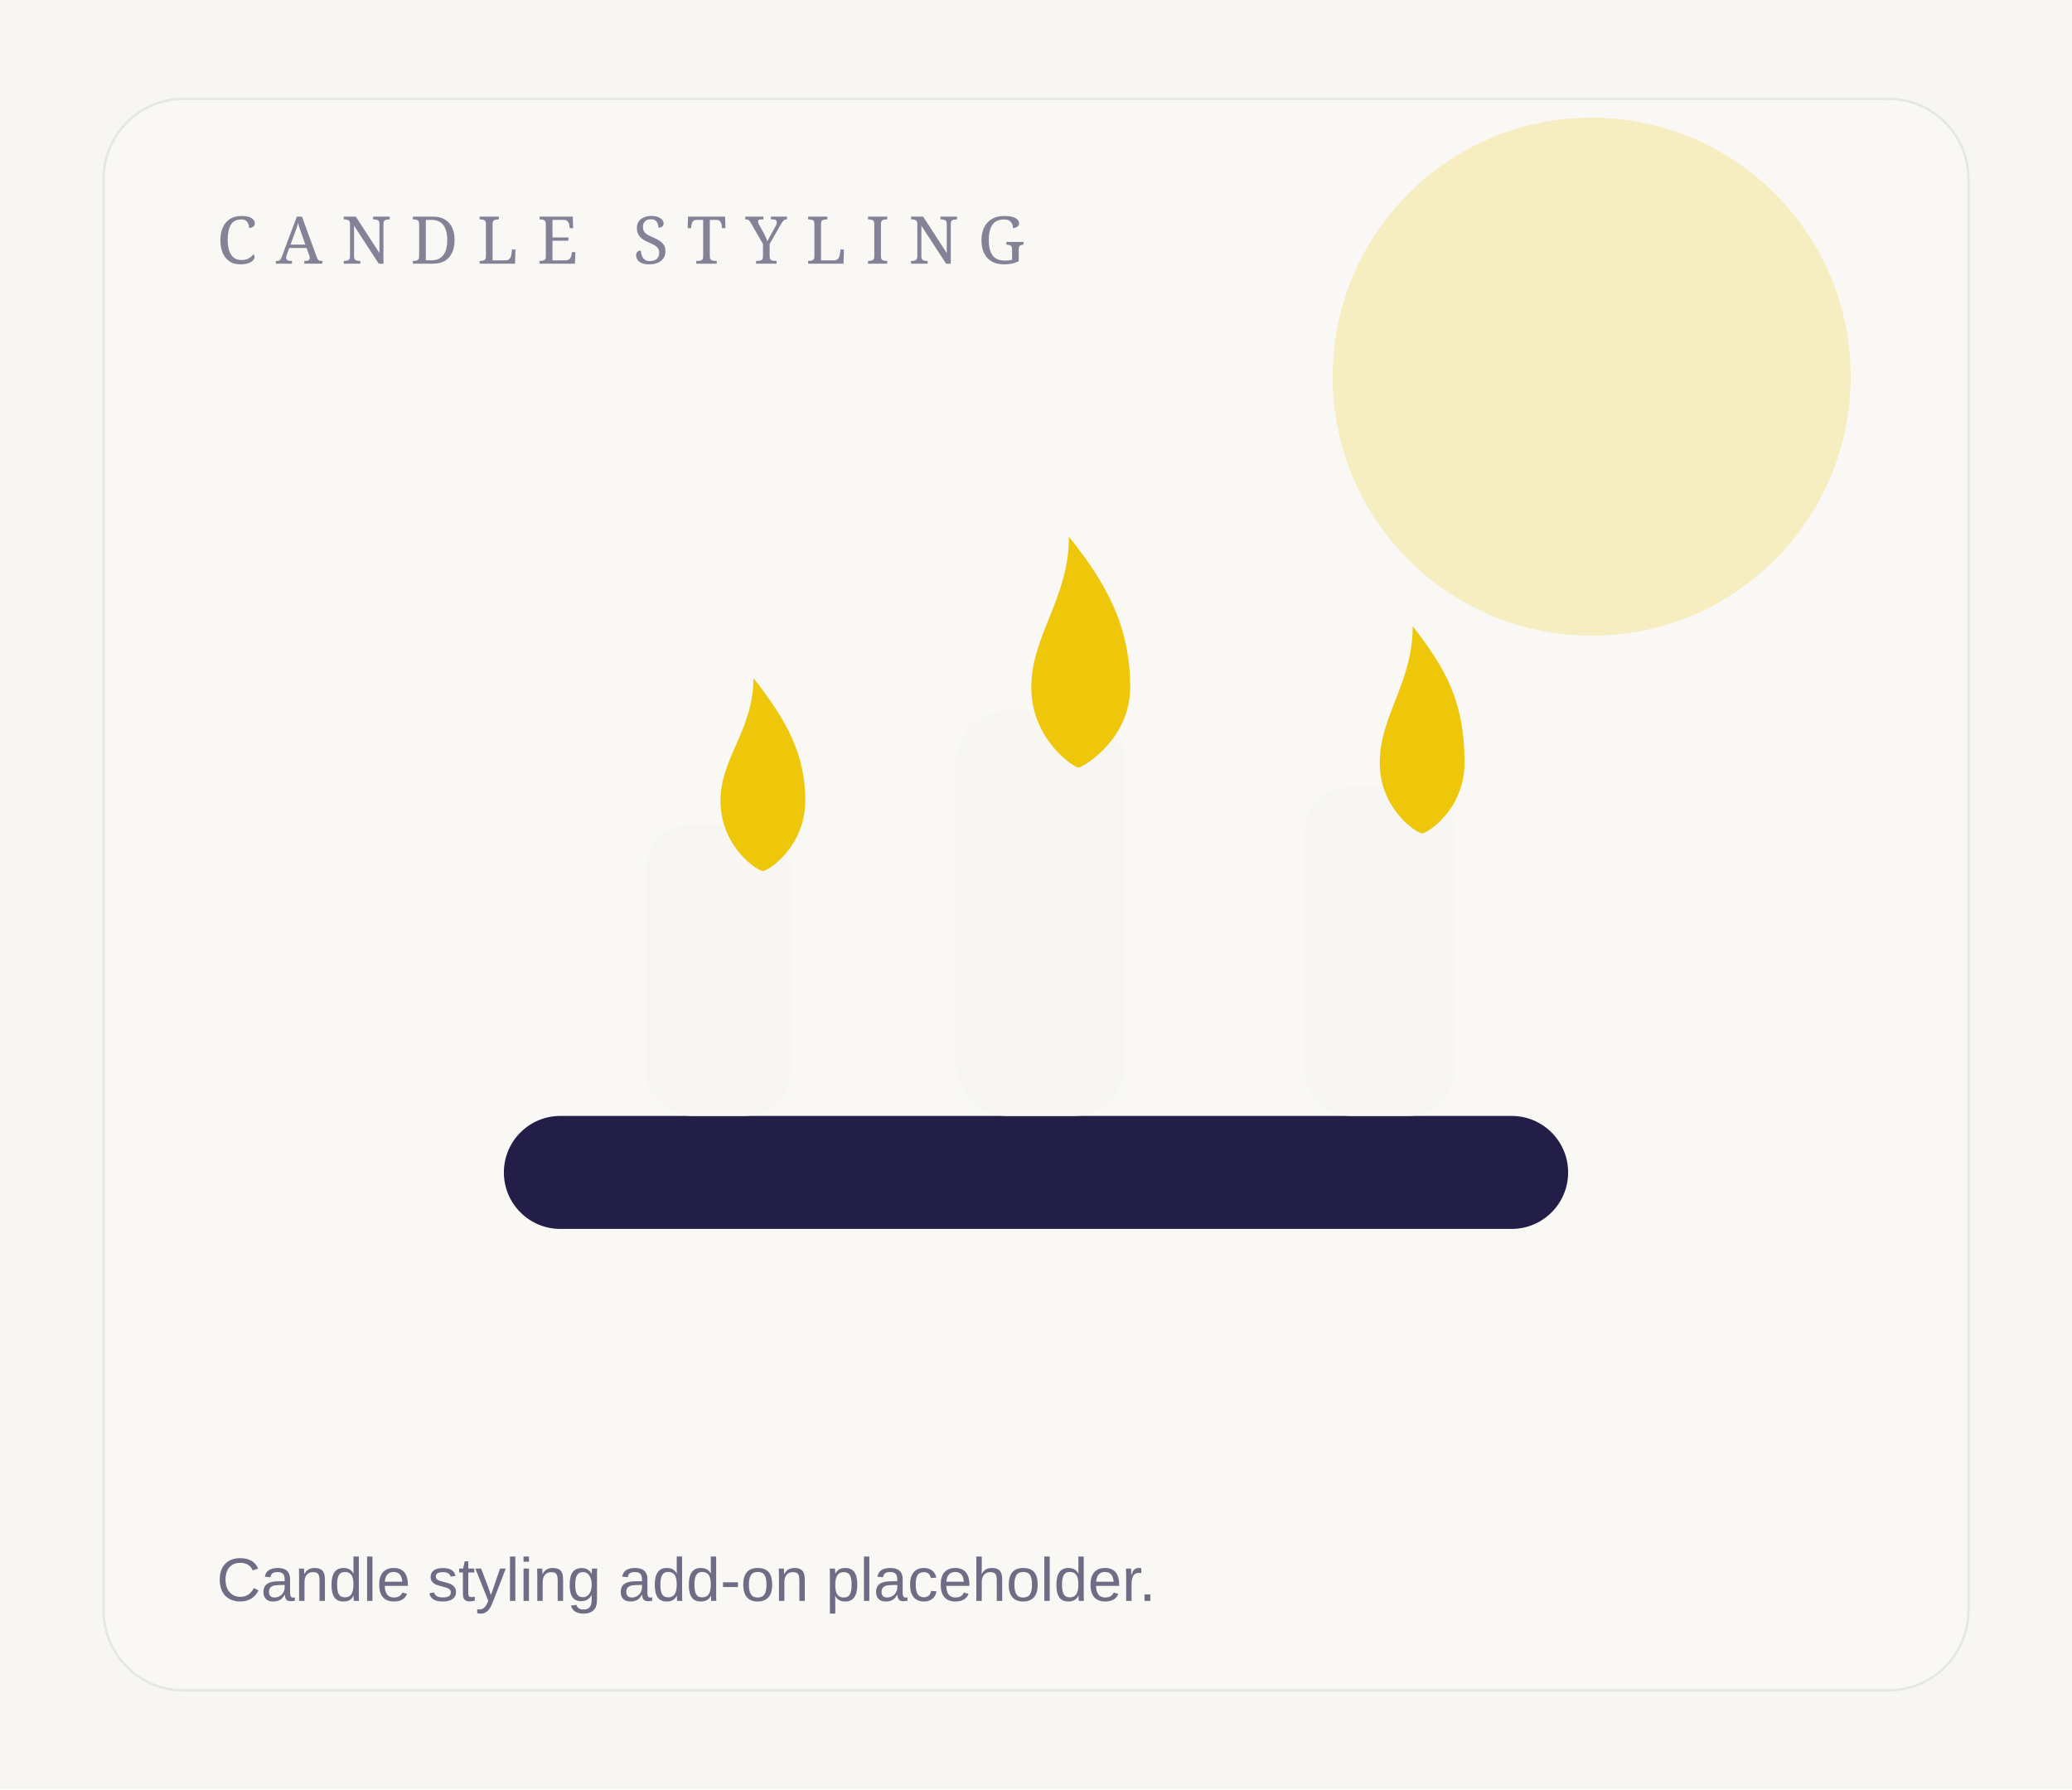
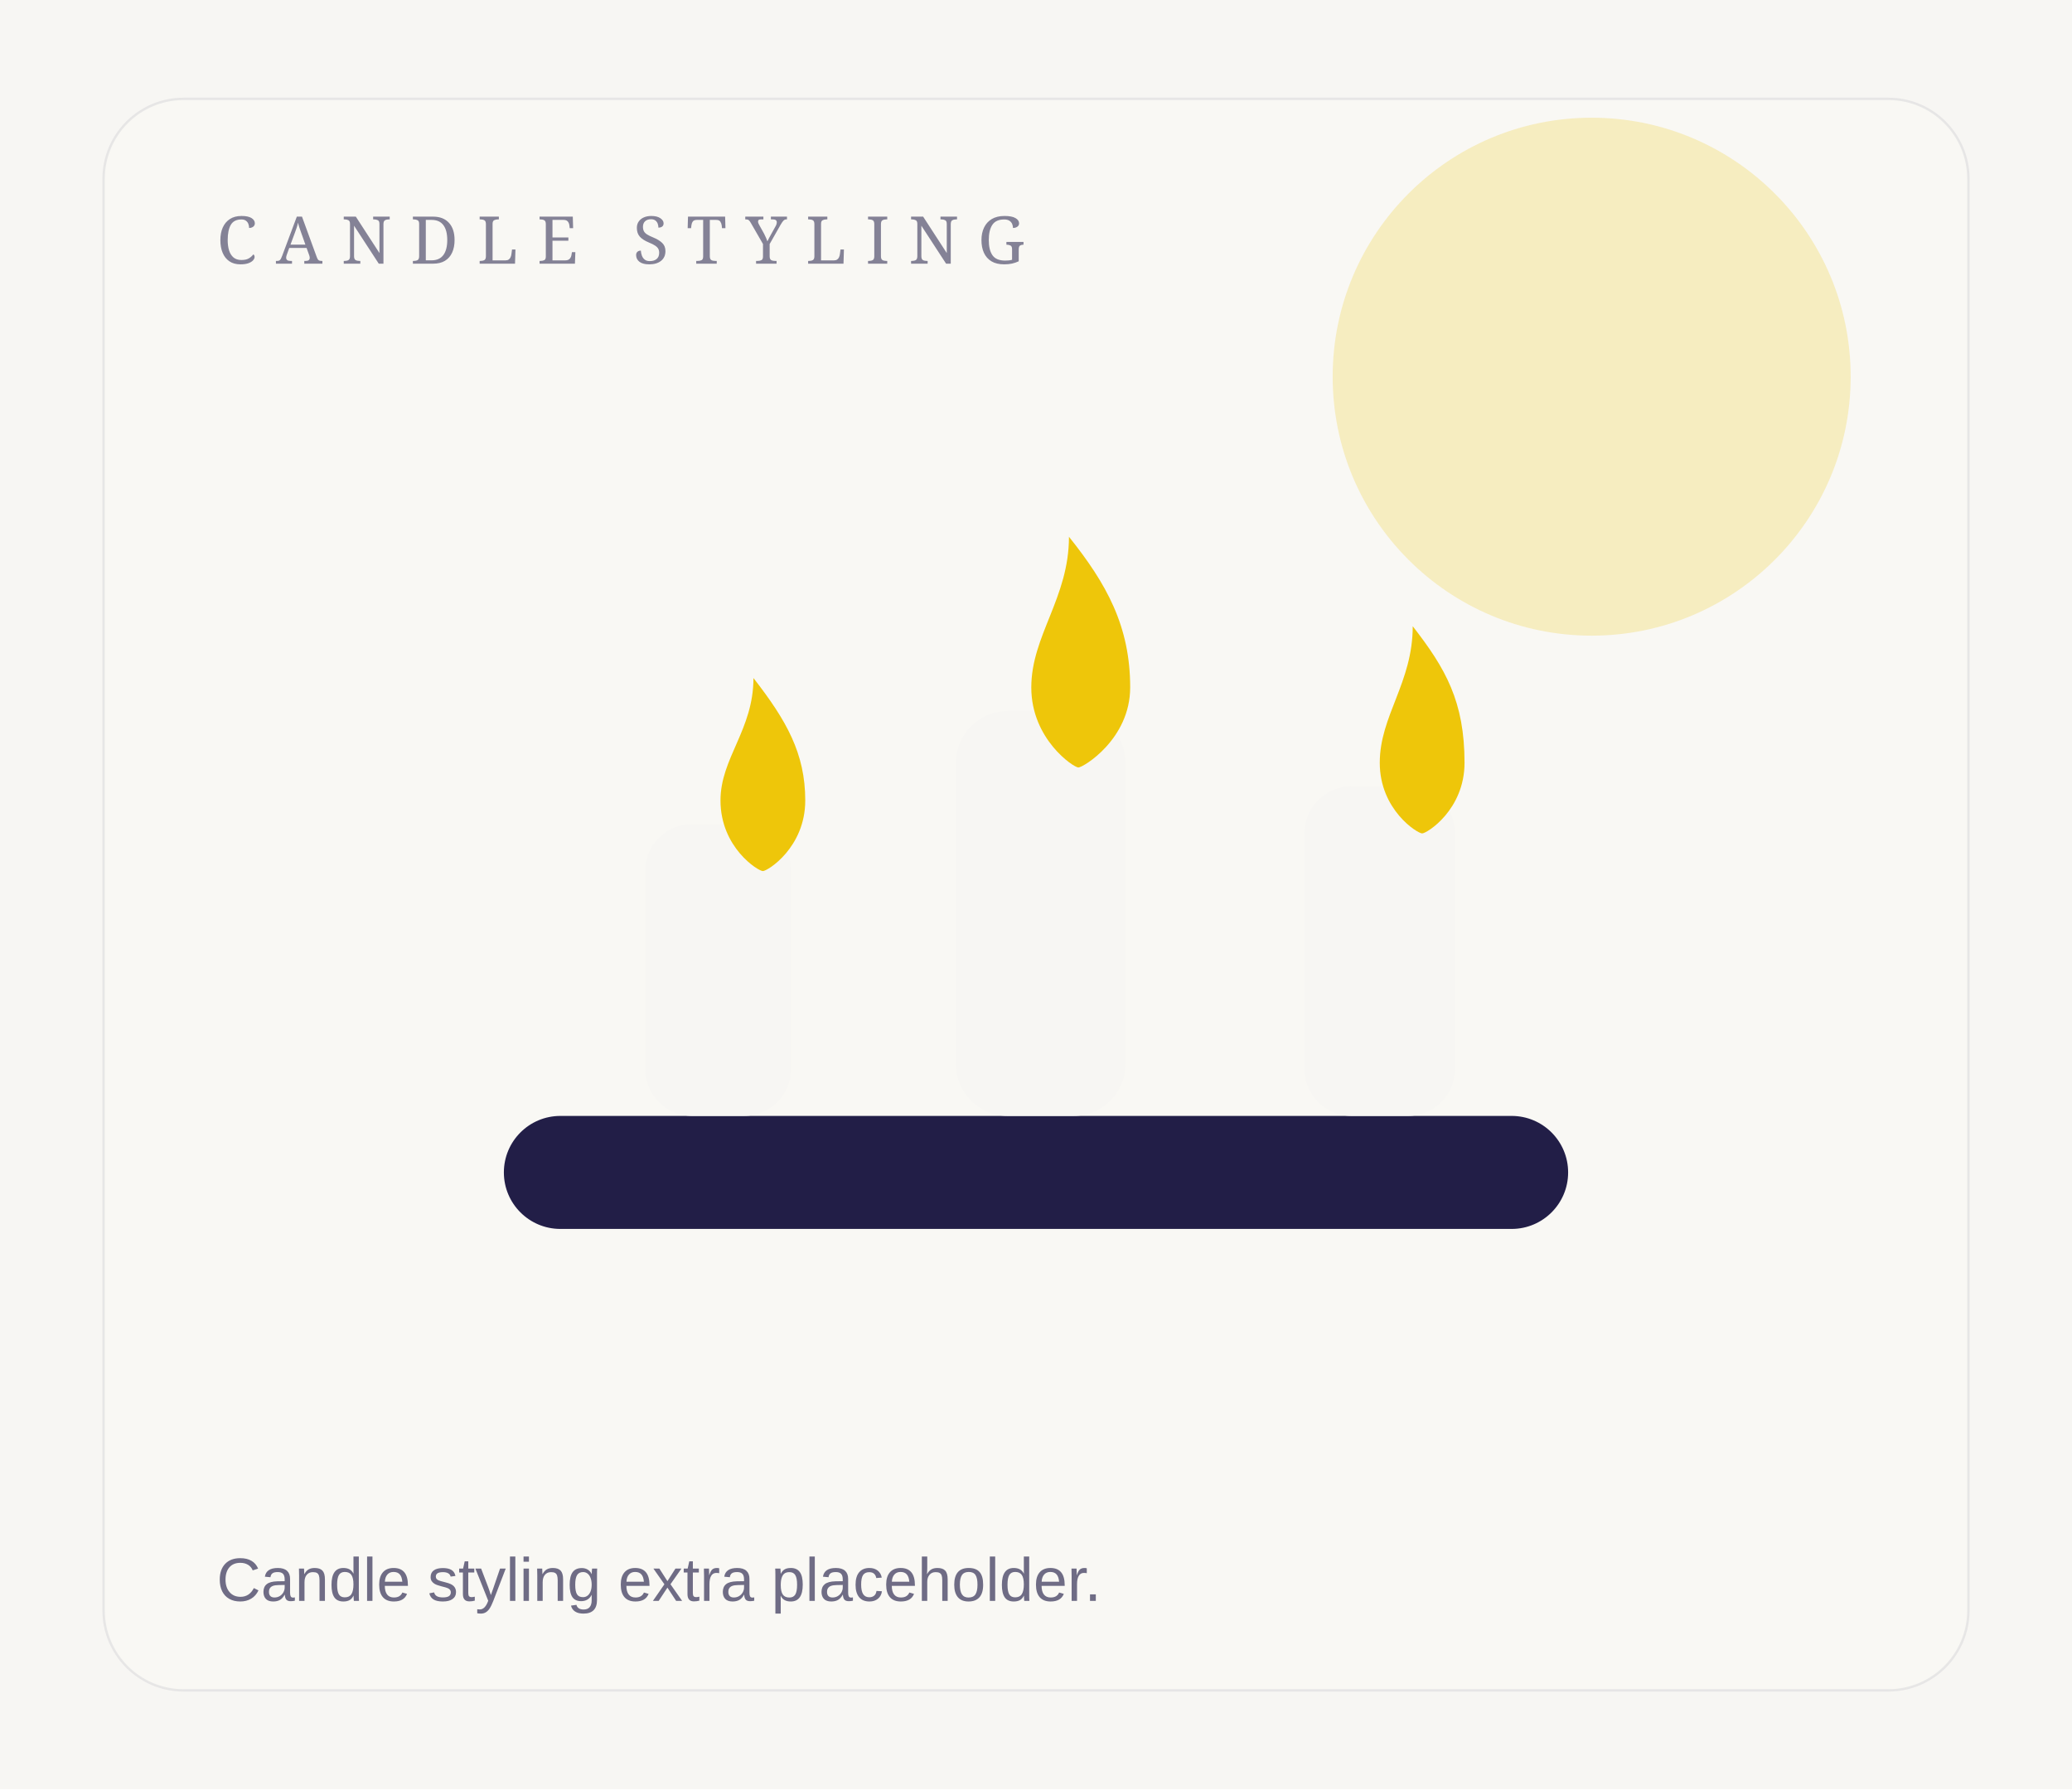
<svg xmlns="http://www.w3.org/2000/svg" width="880" height="760" viewBox="0 0 880 760" fill="none">
  <rect width="880" height="760" fill="#F7F6F3" />
  <rect x="44" y="42" width="792" height="676" rx="34" fill="#F9F8F4" stroke="#221E47" stroke-opacity="0.08" />
  <ellipse cx="676" cy="160" rx="110" ry="110" fill="#EEC60A" fill-opacity="0.22" />
  <rect x="214" y="474" width="452" height="48" rx="24" fill="#221E47" />
  <rect x="274" y="350" width="62" height="124" rx="20" fill="#F7F6F3" />
  <rect x="406" y="302" width="72" height="172" rx="22" fill="#F7F6F3" />
  <rect x="554" y="334" width="64" height="140" rx="20" fill="#F7F6F3" />
  <path d="M306 340C306 322 320 310 320 288C334 306 342 320 342 340C342 360 326 370 324 370C322 370 306 360 306 340Z" fill="#EEC60A" />
  <path d="M438 292C438 270 454 254 454 228C470 248 480 266 480 292C480 314 460 326 458 326C456 326 438 314 438 292Z" fill="#EEC60A" />
  <path d="M586 324C586 304 600 290 600 266C614 284 622 298 622 324C622 344 606 354 604 354C602 354 586 344 586 324Z" fill="#EEC60A" />
  <text x="92" y="112" fill="#221E47" fill-opacity="0.54" font-family="Georgia, serif" font-size="28" letter-spacing="8">CANDLE STYLING</text>
-   <text x="92" y="680" fill="#221E47" fill-opacity="0.64" font-family="Arial, sans-serif" font-size="26">Candle styling add-on placeholder.</text>
+   <text x="92" y="680" fill="#221E47" fill-opacity="0.64" font-family="Arial, sans-serif" font-size="26">Candle styling extra placeholder.</text>
</svg>
